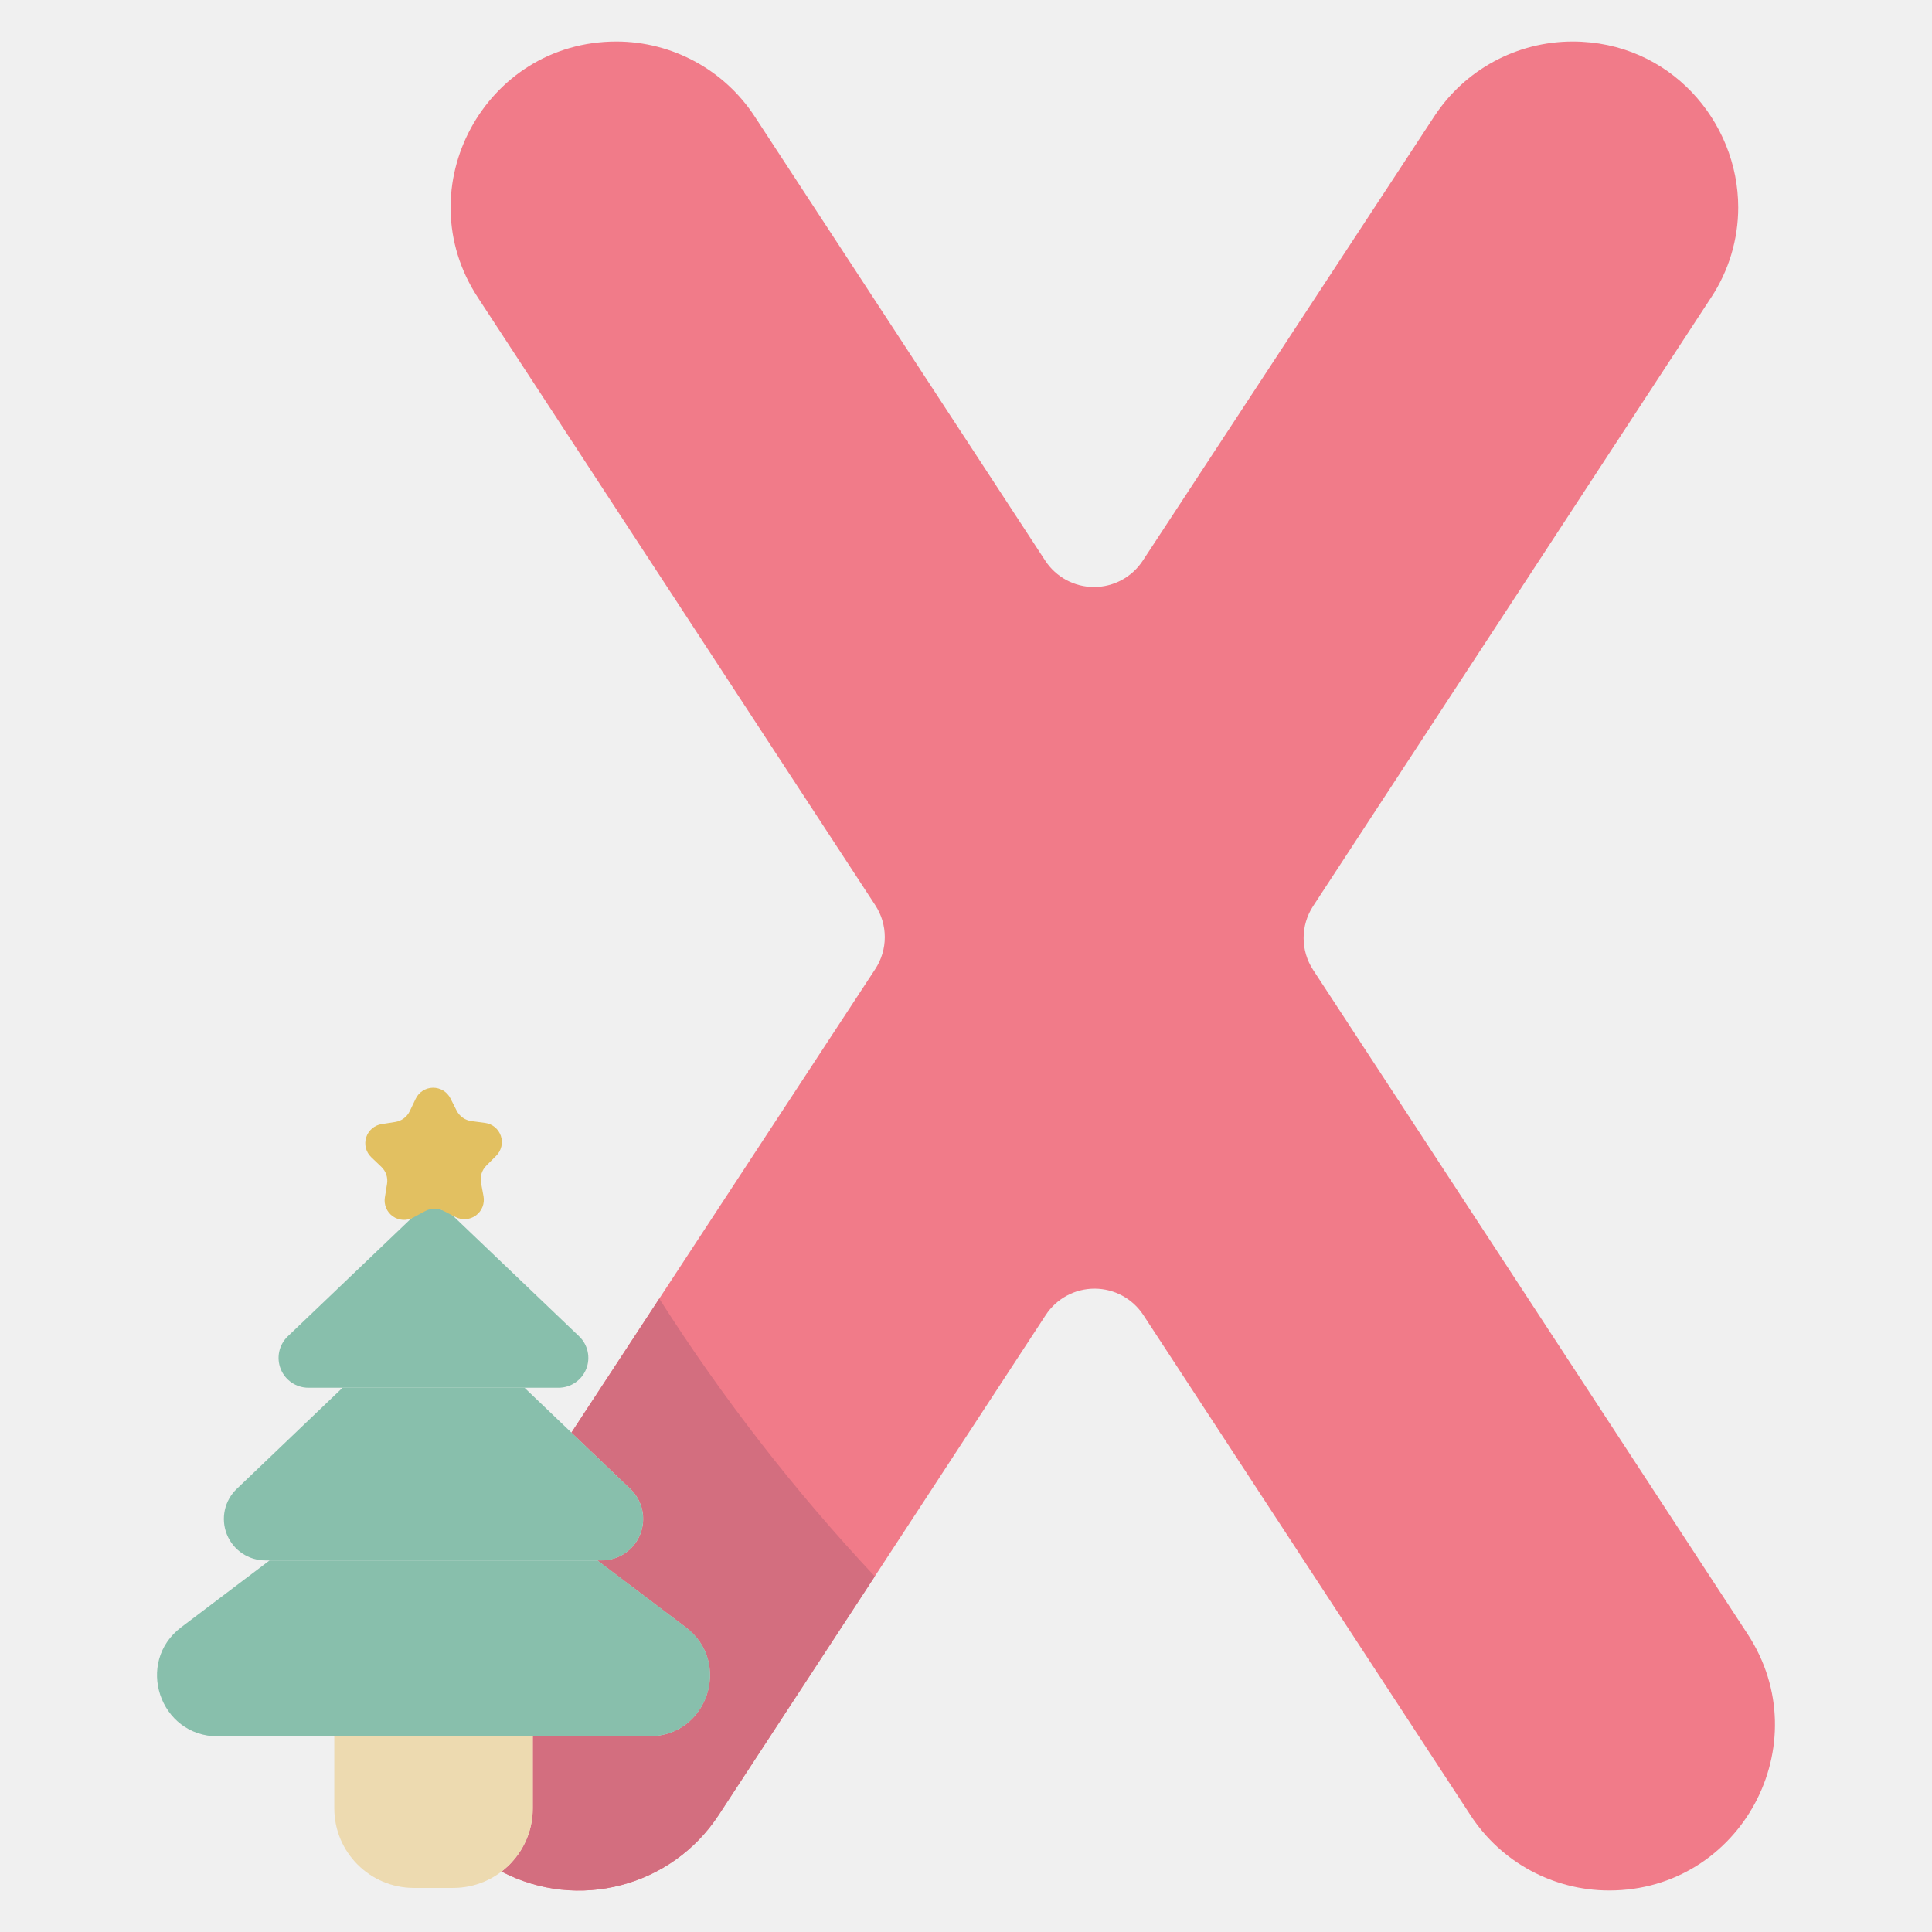
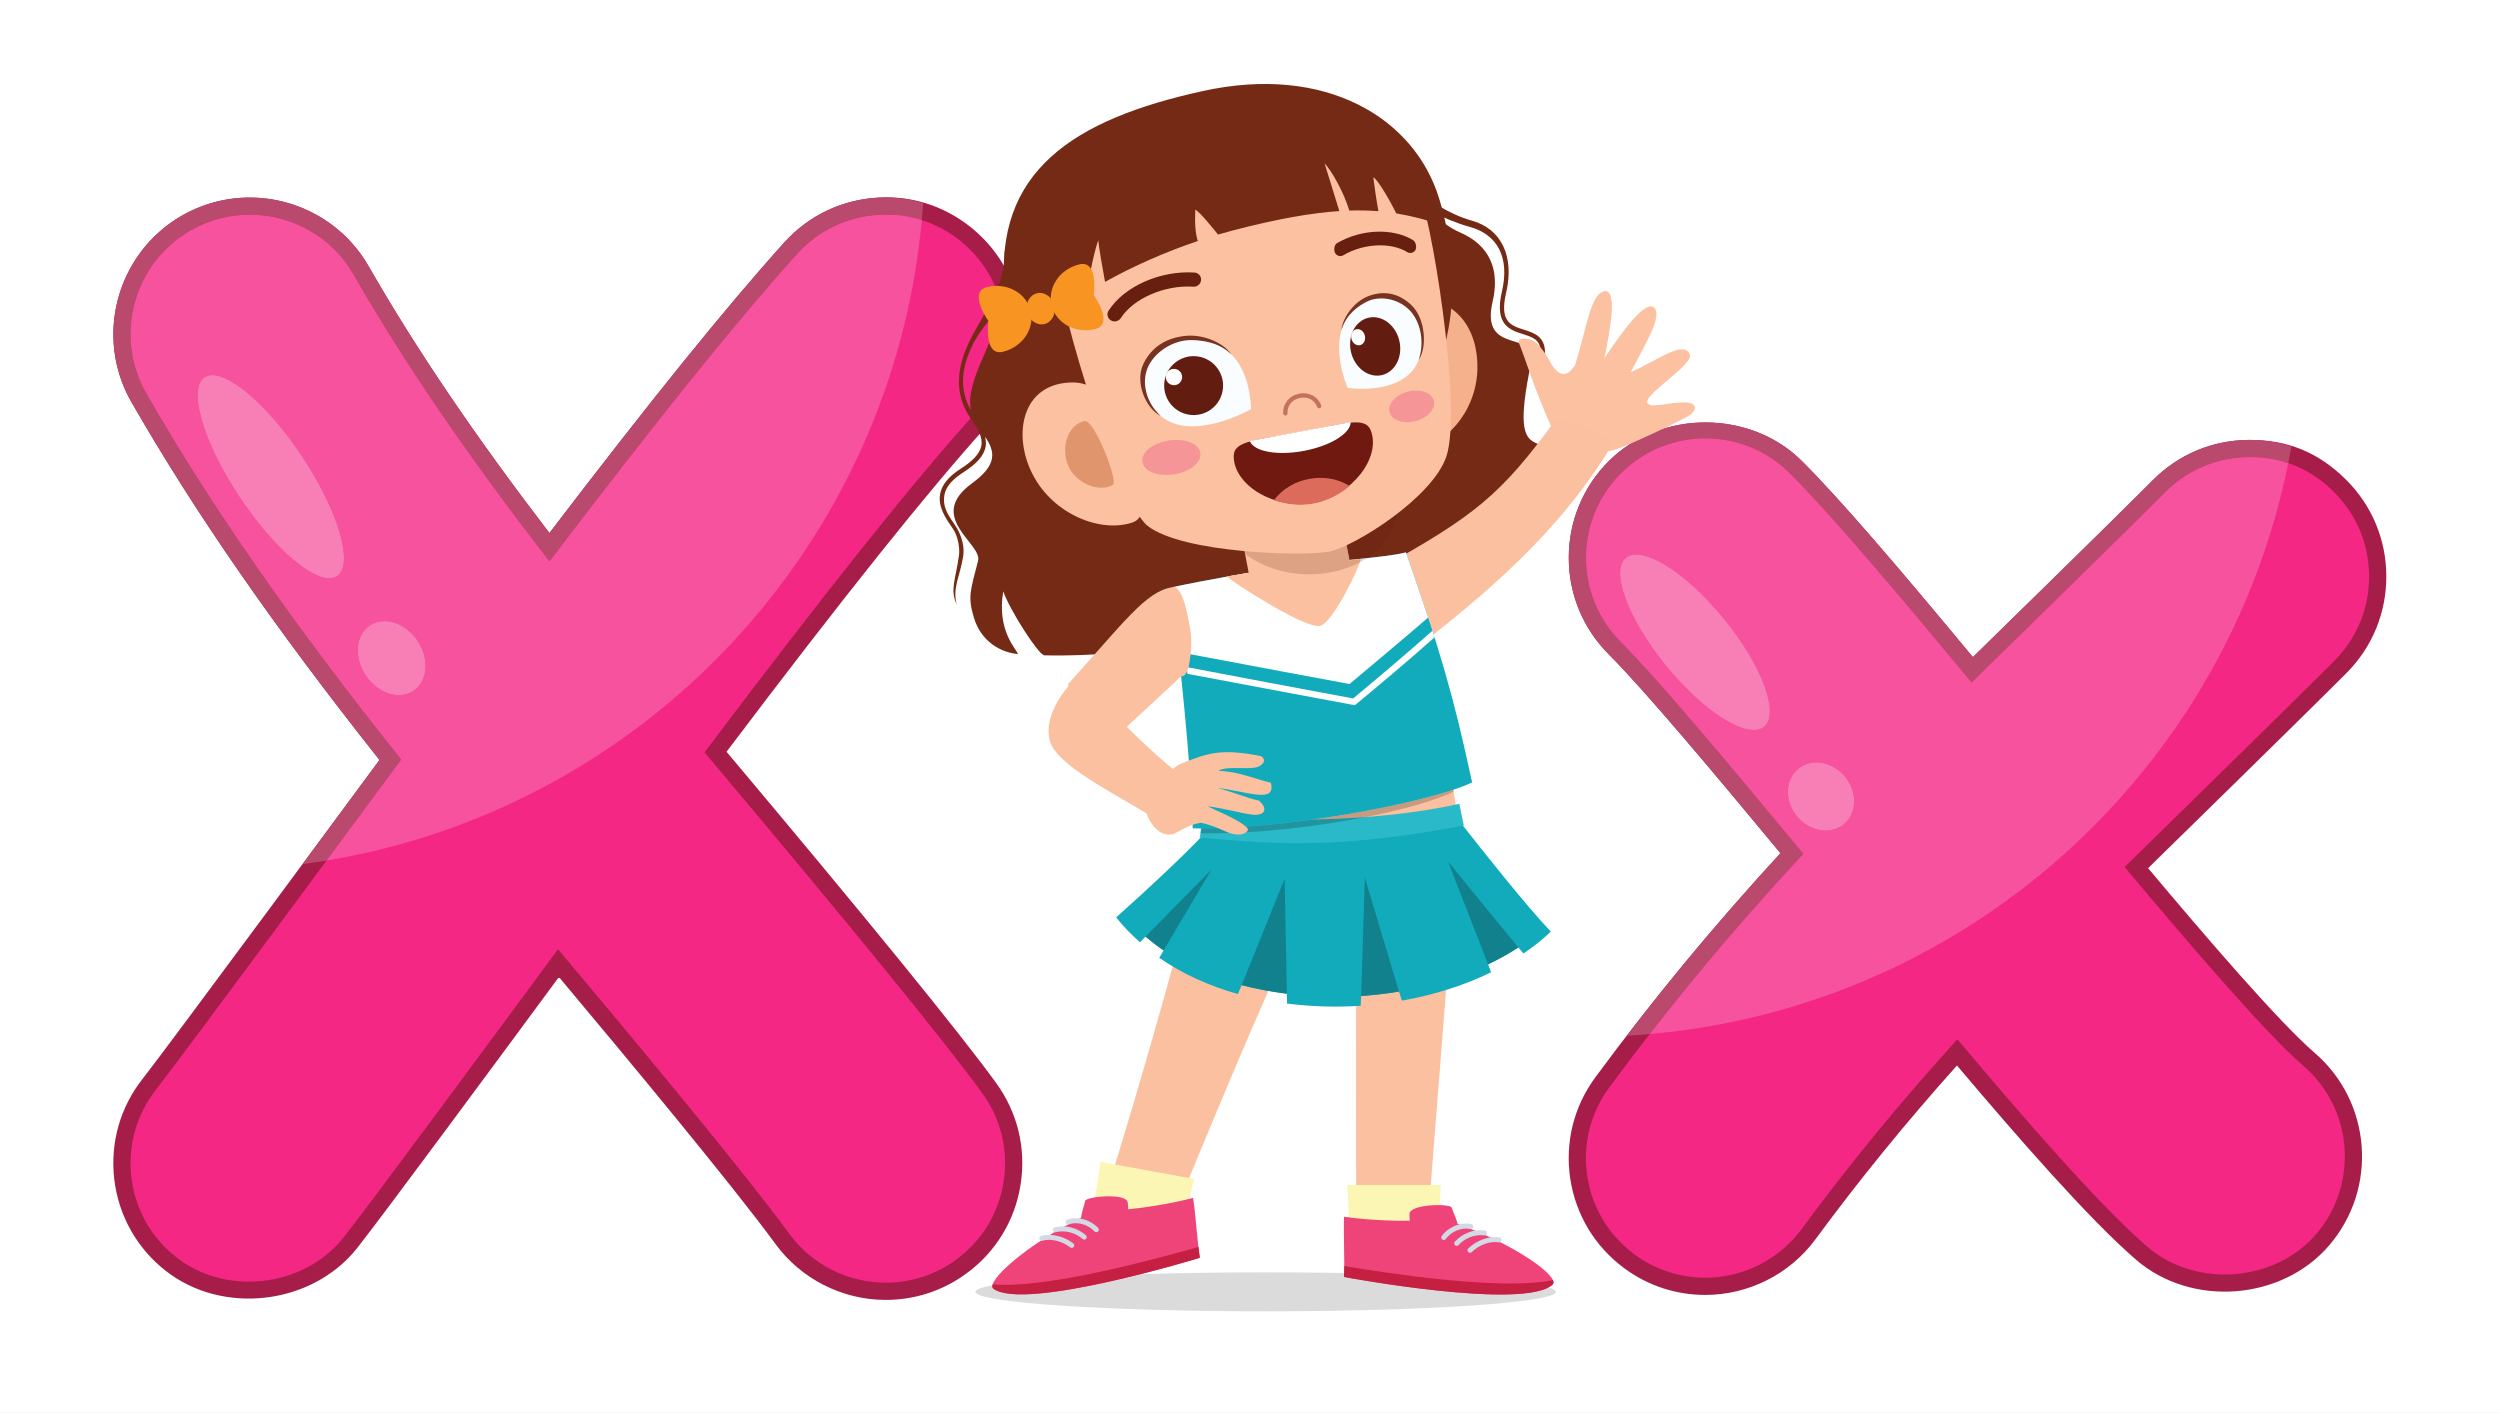
- <svg xmlns="http://www.w3.org/2000/svg" height="512" viewBox="0 0 512 512" width="512">
-   <g id="_24.X" data-name="24.X">
-     <path d="m426.45 501a43.86 43.86 0 0 1 -36.69-19.85l-86.76-132.65a15.46 15.46 0 0 0 -25.87 0l-86.67 132.5a44.28 44.28 0 0 1 -57.52 15 21 21 0 0 0 8.26-16.73v-19.12h30.86c15.43 0 22-19.61 9.69-28.91l-23.42-17.71h1.07a11 11 0 0 0 7.62-19l-15.58-14.88 80.49-122.8a15.45 15.45 0 0 0 0-17l-105.29-161c-19.08-29.1 1.84-67.85 36.71-67.85a43.84 43.84 0 0 1 36.65 19.86l77 117.72a15.45 15.45 0 0 0 25.85 0l77.26-117.77a43.83 43.83 0 0 1 36.65-19.81c25.75 0 43.89 21.16 43.89 44a43.39 43.39 0 0 1 -7.22 23.9l-105.43 161.21a15.46 15.46 0 0 0 0 16.94l115.14 176c19.11 29.21-1.82 67.95-36.69 67.95z" fill="#f17b89" />
-     <path d="m231.83 417.76-41.37 63.24a44.28 44.28 0 0 1 -57.52 15 21 21 0 0 0 8.26-16.73v-19.12h30.86c15.43 0 22-19.61 9.69-28.91l-23.42-17.71h1.07a11 11 0 0 0 7.62-19l-15.58-14.88 23.27-35.5a500.62 500.62 0 0 0 57.12 73.61z" fill="#d36e7f" />
-     <path d="m88.58 460.14h52.62a0 0 0 0 1 0 0v19.08a21.1 21.1 0 0 1 -21.1 21.1h-10.41a21.1 21.1 0 0 1 -21.1-21.1v-19.08a0 0 0 0 1 -.01 0z" fill="#eddab0" />
-     <g fill="#88bfac">
-       <path d="m172.06 460.15h-114.34c-15.42 0-22-19.61-9.7-28.91l23.42-17.71h86.9l23.42 17.71c12.31 9.3 5.73 28.91-9.7 28.91z" />
-       <path d="m159.4 413.53h-89a11 11 0 0 1 -7.62-19l28-26.76h48.22l28 26.76a11 11 0 0 1 -7.6 19z" />
-       <path d="m109.43 322.46-33.16 31.68a7.91 7.91 0 0 0 5.47 13.63h66.26a7.91 7.91 0 0 0 5.47-13.63l-33.15-31.68a7.89 7.89 0 0 0 -10.89 0z" />
+ <svg xmlns="http://www.w3.org/2000/svg" version="1.1" id="svg12833" width="3548" height="2004.64" viewBox="0 0 3548 2004.64">
+   <defs id="defs12837">
+     <clipPath clipPathUnits="userSpaceOnUse" id="clipPath12919">
+       <path d="m 12780,6173.75 c -0.5,14.35 -1.1,28.66 -1.7,42.92 3,0 5.9,0.01 8.8,0.02 -2.4,-15.18 -4.9,-29.8 -7.1,-42.94 m 2691.8,434.52 c -1.2,6.79 -2.3,13.68 -3.5,20.46 0.3,0.11 0.6,0.2 1,0.31 1.3,-6.64 2.7,-13.29 4.1,-19.98 -0.5,-0.26 -1.1,-0.53 -1.6,-0.79" id="path12917" />
+     </clipPath>
+   </defs>
+   <g id="g12841" transform="matrix(1.333333,0,0,-1.333333,0,2004.64)">
+     <g id="g12843" transform="scale(0.1)">
+       <path d="M 0,0 H 26610 V 15034.8 H 0 Z" style="fill:#ffffff;fill-opacity:1;fill-rule:nonzero;stroke:none" id="path12845" />
+       <path d="m 10601.4,3509.9 c -402.9,553.4 -1367.88,1738.44 -2868.03,3523.15 1239.94,1642.43 2147.57,2778.29 2773.03,3470.55 537.6,595.4 490.4,1516.9 -105,2054.5 -293.7,265.5 -669.39,397.3 -1048.96,373.4 -388.65,-20.1 -745.32,-189.6 -1005.06,-478.4 -609.7,-675.1 -1428.06,-1687.8 -2499.44,-3092 -801.65,1047.1 -1416.13,1954.7 -1925.58,2841.8 -399.61,694.7 -1291.04,935.3 -1985.72,537.1 -695.63,-400.1 -936.749,-1291 -537.14,-1985.7 677.99,-1180.73 1518.3,-2393.46 2639.85,-3808.62 0,0 -2273.18,-3079.58 -2519.05,-3390.88 -241.12,-304.1 -349.04,-684.7 -304.14,-1070.9 45.34,-385.8 237.78,-731 542.36,-971.7 606.39,-480.7 1561.29,-369.5 2043.04,238.3 279.32,353.3 1560.79,2089.3 2147.58,2884.8 723.34,-862.8 1850.14,-2219.2 2303.23,-2839.4 272.14,-373.9 711.88,-597.3 1175.47,-597.3 309.89,0 605.86,96.4 856.06,279.3 314.2,228.7 520.4,566.7 579.6,950.6 60.2,383.4 -32.9,767.7 -262.1,1081.4" style="fill:#a71d4a;fill-opacity:1;fill-rule:nonzero;stroke:none" id="path12847" />
+       <path d="m 10453.4,3402 c -410.1,562.9 -1404.16,1782.34 -2954.46,3624.84 1286.26,1706.9 2226.38,2885.72 2871.46,3599.56 469.8,520.4 428.7,1325.8 -91.7,1795.7 -252.1,227.7 -579.66,348 -917.23,326 -339.45,-17.1 -651.22,-165.6 -878.03,-417.7 C 7853.22,11632.3 6989.5,10560.5 5848.88,9059.34 4971.32,10192.3 4304.3,11169.2 3763.35,12111.7 3414.34,12719 2636.1,12929.6 2027.83,12581 1420.01,12231.5 1209.47,11452.8 1558.48,10845.5 2248.4,9643.74 3113.07,8401.9 4270.42,6949.97 c 0,0 -2359.58,-3196.57 -2606.42,-3508.77 -210.56,-266 -305.08,-598.8 -265.93,-935.8 39.6,-337.1 207.69,-638.9 474.1,-849.4 533.81,-422.6 1363.62,-324.2 1785.66,208.2 290.77,367.6 1681.6,2253.1 2281.75,3067.1 701.39,-834.1 1966.63,-2351 2460.81,-3027.5 238.22,-327.1 622.1,-521.9 1027.45,-521.9 270.26,0 529.03,84.1 748.16,244 274.6,200.1 454.6,495.1 506.6,830.8 52.5,335.1 -28.7,670.8 -229.2,945.3" style="fill:#f42784;fill-opacity:1;fill-rule:nonzero;stroke:none" id="path12849" />
+       <path d="m 4038.94,6945.11 c 0.01,0.03 0.03,0.05 0.05,0.07 -0.02,-0.02 -0.04,-0.04 -0.05,-0.07 m 0.31,0.43 c 0.01,0.01 0.02,0.02 0.02,0.03 0,-0.01 -0.01,-0.02 -0.02,-0.03 m 0.08,0.1 c 0.01,0.01 0.01,0.02 0.02,0.03 -0.01,-0.01 -0.01,-0.02 -0.02,-0.03 m 0.02,0.04 v 0 0" style="fill:#ffffff;fill-opacity:1;fill-rule:nonzero;stroke:none" id="path12851" />
+       <path d="m 3221.23,5837.48 c 217.32,294.24 799.91,1083.52 817.71,1107.63 0.01,0.03 0.03,0.05 0.05,0.07 0.11,0.15 0.2,0.27 0.26,0.36 0.01,0.01 0.02,0.02 0.02,0.03 0.03,0.03 0.05,0.06 0.06,0.07 0.01,0.01 0.01,0.02 0.02,0.03 0,0 0,0 0,0.01 v 0 0 0 0 C 2917.8,8360.84 2077.49,9573.57 1399.5,10754.3 c -130.73,227.3 -192.89,475.6 -192.99,720.8 -0.21,504.3 262.07,995.7 730.13,1264.9 227.27,130.3 475.55,192.2 720.82,192.2 504.44,0 996.02,-261.9 1264.9,-729.3 509.45,-887.1 1123.93,-1794.7 1925.58,-2841.8 1071.38,1404.2 1889.74,2416.9 2499.44,3092 259.74,288.8 616.41,458.3 1005.06,478.4 24.88,1.5 49.7,2.3 74.48,2.3 135.55,0 269.29,-22.7 399.16,-60.1 -4.1,-60.6 -8.91,-121 -14.43,-181.2 -119.26,38.2 -244.25,58.2 -371.42,58.2 -26.17,0 -52.43,-0.8 -78.76,-2.6 -339.45,-17.1 -651.22,-165.6 -878.03,-417.7 C 7853.22,11632.3 6989.5,10560.5 5848.88,9059.34 4971.32,10192.3 4304.3,11169.2 3763.35,12111.7 c -234.79,408.6 -663.87,637.6 -1104.74,637.6 -214.47,0 -431.71,-54.2 -630.78,-168.3 -607.82,-349.5 -818.36,-1128.2 -469.35,-1735.5 689.92,-1201.76 1554.59,-2443.6 2711.94,-3895.53 0,0 -349.84,-473.93 -794.13,-1074.56 -84.47,-14.02 -169.64,-26.69 -255.06,-37.93" style="fill:#b94a6e;fill-opacity:1;fill-rule:nonzero;stroke:none" id="path12853" />
+       <path d="m 3476.29,5875.41 c 444.29,600.63 794.13,1074.56 794.13,1074.56 C 3113.07,8401.9 2248.4,9643.74 1558.48,10845.5 c -349.01,607.3 -138.47,1386 469.35,1735.5 199.07,114.1 416.31,168.3 630.78,168.3 440.87,0 869.95,-229 1104.74,-637.6 540.95,-942.5 1207.97,-1919.4 2085.53,-3052.36 1140.62,1501.16 2004.34,2572.96 2634.56,3271.06 226.81,252.1 538.58,400.6 878.03,417.7 26.33,1.8 52.59,2.6 78.76,2.6 127.17,0 252.16,-20 371.42,-58.2 C 9496.29,9249.2 6880.96,6440.5 3476.29,5875.41 m 616.38,2547.86 c -55.47,0 -108.93,-14.68 -155.41,-45.64 -152.42,-101.52 -172.19,-339.64 -44.15,-531.86 88.97,-133.6 225.93,-209.84 352.37,-209.84 55.49,0 108.95,14.68 155.44,45.65 152.42,101.52 172.18,339.64 44.14,531.86 -88.99,133.59 -225.94,209.83 -352.39,209.83 m -1832.4,2618.23 c -31.46,0 -59.17,-7.4 -82.31,-22.8 -182.34,-121.4 -14.64,-693.6 374.58,-1277.92 339.79,-510.14 736.09,-860.88 952.58,-860.88 31.48,0 59.16,7.42 82.32,22.84 182.34,121.45 14.64,693.59 -374.58,1277.96 -339.82,510.1 -736.1,860.8 -952.59,860.8" style="fill:#f6529d;fill-opacity:1;fill-rule:nonzero;stroke:none" id="path12855" />
+       <path d="m 3505.12,8879.9 c -216.49,0 -612.79,350.74 -952.58,860.88 -389.22,584.32 -556.92,1156.52 -374.58,1277.92 23.14,15.4 50.85,22.8 82.31,22.8 216.49,0 612.77,-350.7 952.59,-860.8 389.22,-584.37 556.92,-1156.51 374.58,-1277.96 -23.16,-15.42 -50.84,-22.84 -82.32,-22.84" style="fill:#f87fb6;fill-opacity:1;fill-rule:nonzero;stroke:none" id="path12857" />
+       <path d="m 4245.48,7635.93 c -126.44,0 -263.4,76.24 -352.37,209.84 -128.04,192.22 -108.27,430.34 44.15,531.86 46.48,30.96 99.94,45.64 155.41,45.64 126.45,0 263.4,-76.24 352.39,-209.83 128.04,-192.22 108.28,-430.34 -44.14,-531.86 -46.49,-30.97 -99.95,-45.65 -155.44,-45.65" style="fill:#f87fb6;fill-opacity:1;fill-rule:nonzero;stroke:none" id="path12859" />
+       <path d="m 22864.3,5794.05 c 0,0 1748,1710.24 2114.2,2079.28 273.6,275.52 423,641.7 421.6,1030.36 -1.5,388.64 -154.2,753.42 -430.2,1026.53 -286.5,284.58 -615,424.98 -1031.3,422.08 -388.7,-1.4 -752.9,-154.7 -1025.6,-430.2 -382,-385.31 -1913.6,-1881.63 -1913.6,-1881.63 -791.6,953.94 -1405.6,1673.45 -1818.6,2085.53 -549.1,550 -1507.8,549 -2056.9,0.9 -274.5,-274.98 -425.9,-640.24 -425.9,-1028.9 0,-388.15 151.4,-753.4 425.9,-1027.94 385.3,-385.78 1133.5,-1279.1 1827.2,-2116.55 -731.9,-797.32 -1360.2,-1558.41 -1969,-2383.91 -231.1,-312.3 -326.1,-696.1 -268.3,-1080.5 58.2,-384.3 262.1,-722.8 574.8,-953.5 251.2,-185.7 549.6,-284 862.8,-284 460.3,0 898.1,220.6 1171.2,590.6 474.1,642.6 956.3,1235.1 1507.3,1851.5 643.6,-761.5 1406.6,-1637.1 1909.3,-2070.2 588.3,-505.1 1546.5,-433 2051.1,153.7 522.9,607.9 454.1,1528.4 -153.7,2051.7 -382.9,329.9 -1170.2,1248.01 -1772.3,1965.15" style="fill:#a71d4a;fill-opacity:1;fill-rule:nonzero;stroke:none" id="path12861" />
+       <path d="m 22614.6,5806.47 c 0,0 1866.9,1826.24 2233.5,2195.8 239.2,241.11 370.1,560.99 368.6,900.47 -1.4,339.47 -134.6,658.41 -375.7,897.12 -241.6,239.74 -538.6,372.94 -901.5,369.04 -339.4,-1.4 -657.9,-135.1 -896.1,-376.19 -382.5,-385.3 -2057.8,-2022.49 -2057.8,-2022.49 -769.2,928.17 -1482.1,1774.69 -1934.7,2226.37 -495.6,496.51 -1301.5,496.01 -1797.1,0.46 -240.2,-240.15 -372.4,-559.07 -372.4,-899.05 0,-339.45 132.2,-658.38 372.4,-898.55 395.3,-395.8 1134.9,-1279.1 1940.8,-2252.61 -773.5,-834.59 -1433.8,-1630.04 -2065,-2486.14 -201.9,-273.1 -285,-608.7 -234.4,-944.4 50.6,-335.6 229.2,-631.6 502.3,-833.1 220.1,-162.8 480.8,-248.3 753.9,-248.3 402,0 784.9,192.9 1023.7,516.1 514.2,697.1 1046.5,1346 1659.1,2021.6 737.7,-876.2 1520.2,-1775.7 2024.4,-2210.2 511.8,-439.7 1352.6,-376.7 1792.8,134.2 456.9,531.4 396.8,1335.9 -134.1,1793.3 -396.3,340.9 -1198.9,1276.2 -1902.7,2116.57" style="fill:#f42784;fill-opacity:1;fill-rule:nonzero;stroke:none" id="path12863" />
+       <path d="m 17316.5,4010.6 c 506.6,659.6 1035.3,1290.04 1634.6,1942.91 v 0 0 c -693.7,837.45 -1441.9,1730.77 -1827.2,2116.55 -274.5,274.54 -425.9,639.79 -425.9,1027.94 0,388.66 151.4,753.92 425.9,1028.9 274.6,274.1 651.5,411.4 1028.5,411.4 376.9,0 753.9,-137.3 1028.4,-412.3 413,-412.08 1027,-1131.59 1818.6,-2085.53 0,0 1531.6,1496.32 1913.6,1881.63 272.7,275.5 636.9,428.8 1025.6,430.2 3.2,0 6.5,0 9.7,0 160.2,0 304.4,-27.4 441.2,-70 -10.5,-59 -21.6,-118 -33.4,-176.6 -123.8,41.6 -257.3,63.3 -401.3,63.3 -5.1,0 -10.1,0 -15.3,-0.1 -339.4,-1.4 -657.9,-135.1 -896.1,-376.19 -382.5,-385.3 -2057.8,-2022.49 -2057.8,-2022.49 -769.2,928.17 -1482.1,1774.69 -1934.7,2226.37 -247.8,248.21 -573.2,372.31 -898.5,372.31 -325.5,0 -650.8,-124 -898.6,-371.85 -240.2,-240.15 -372.4,-559.07 -372.4,-899.05 0,-339.45 132.2,-658.38 372.4,-898.55 395.3,-395.8 1134.9,-1279.1 1940.8,-2252.61 -600.1,-647.54 -1132.1,-1271.54 -1635.2,-1918.54 -80.6,-7.1 -161.6,-13 -242.9,-17.7" style="fill:#b94a6e;fill-opacity:1;fill-rule:nonzero;stroke:none" id="path12865" />
+       <path d="m 17559.4,4028.3 c 503.1,647 1035.1,1271 1635.2,1918.54 -805.9,973.51 -1545.5,1856.81 -1940.8,2252.61 -240.2,240.17 -372.4,559.1 -372.4,898.55 0,339.98 132.2,658.9 372.4,899.05 247.8,247.85 573.1,371.85 898.6,371.85 325.3,0 650.7,-124.1 898.5,-372.31 452.6,-451.68 1165.5,-1298.2 1934.7,-2226.37 0,0 1675.3,1637.19 2057.8,2022.49 238.2,241.09 556.7,374.79 896.1,376.19 5.2,0.1 10.2,0.1 15.3,0.1 144,0 277.5,-21.7 401.3,-63.3 -655.2,-3254.12 -3390.4,-5775.5 -6796.7,-6077.4 m 1774.4,2891.13 c -69.8,0 -137.5,-21.71 -192.7,-66.87 -141.8,-115.87 -148.6,-342.27 -15.1,-505.65 81.5,-99.73 196.3,-152.93 305.7,-152.93 69.9,0 137.5,21.71 192.8,66.87 141.8,115.87 148.6,342.27 15.1,505.65 -81.5,99.72 -196.3,152.93 -305.8,152.93 m -1917.4,2212.93 c -43.9,0 -81.1,-11.18 -109.7,-34.6 -169.7,-138.64 21.8,-653.68 427.6,-1150.41 337.2,-412.81 716.4,-683.01 932.3,-683.01 43.9,0 81,11.19 109.7,34.61 169.7,138.62 -21.8,653.66 -427.6,1150.39 -337.3,412.81 -716.4,683.02 -932.3,683.02" style="fill:#f6529d;fill-opacity:1;fill-rule:nonzero;stroke:none" id="path12867" />
+       <path d="m 18666.6,7264.34 c -215.9,0 -595.1,270.2 -932.3,683.01 -405.8,496.73 -597.3,1011.77 -427.6,1150.41 28.6,23.42 65.8,34.6 109.7,34.6 215.9,0 595,-270.21 932.3,-683.02 405.8,-496.73 597.3,-1011.77 427.6,-1150.39 -28.7,-23.42 -65.8,-34.61 -109.7,-34.61" style="fill:#f87fb6;fill-opacity:1;fill-rule:nonzero;stroke:none" id="path12869" />
+       <path d="m 19431.7,6193.98 c -109.4,0 -224.2,53.2 -305.7,152.93 -133.5,163.38 -126.7,389.78 15.1,505.65 55.2,45.16 122.9,66.87 192.7,66.87 109.5,0 224.3,-53.21 305.8,-152.93 133.5,-163.38 126.7,-389.78 -15.1,-505.65 -55.3,-45.16 -122.9,-66.87 -192.8,-66.87" style="fill:#f87fb6;fill-opacity:1;fill-rule:nonzero;stroke:none" id="path12871" />
+       <path d="m 13471.5,1077.2 c -1706.2,0 -3089.3,92.9 -3089.3,207.4 0,114.5 1383.1,207.4 3089.3,207.4 1706.2,0 3089.4,-92.9 3089.4,-207.4 0,-114.5 -1383.2,-207.4 -3089.4,-207.4" style="fill:#dbdbdb;fill-opacity:1;fill-rule:nonzero;stroke:none" id="path12873" />
+       <path d="m 10333.2,10670.3 c -125.5,221.7 -102.8,454.3 29.5,714.5 74.5,146.2 207.8,281.6 302.9,436.3 -77.9,-458.2 -390.7,-825 -332.4,-1150.8 m 6468.7,1.5 c -86.1,35.6 -349.7,167.4 -356.9,616.8 -2.6,166.4 -119.8,203.7 -223.3,236.6 -141.1,44.9 -262.9,83.7 -190.6,392.6 90.6,386.2 -49.3,680.7 -365.1,768.6 -244.7,68 -522.1,242.6 -769.2,478.2 -103.8,142.3 -191.4,281.3 -253.3,384.7 -1298.7,16.1 -3002.3,-784.8 -3592.4,-1170.6 l -358.9,-23.5 c 21.4,-329.3 -232.2,-675.1 -357.3,-920.9 -151.5,-297.8 -187.1,-587.7 -3.4,-851.5 72.7,-104.7 131.6,-199 113.9,-293 -14.9,-79.5 -86.1,-158.9 -217.5,-242.6 -130.1,-82.88 -202.5,-171 -220.9,-269.26 -26.07,-138.63 60.6,-263.29 137,-373.18 53.9,-77.54 73.1,-206.96 63.8,-277.29 -34.6,-259.46 -99.6,-364.3 -24.7,-528.08 -46.8,179.74 33.7,294.52 68.6,512.2 13,81.29 2.6,207.79 -97.7,351.06 -71.2,101.77 -123.7,187.44 -101.5,305.57 15.9,84.54 81.3,162.29 200,237.98 144.9,92.2 220.7,179.3 238.5,274 6.7,35.8 2.3,71 -6.2,106.1 107.7,-156.8 134,-297.4 -137.1,-494.5 -498.43,-362.32 110.7,-642.27 62.8,-827.16 -82.2,-317.37 -111.3,-381.5 -44.8,-603.09 76.2,-253.97 282.9,-371.9 469.2,-388.52 -5.7,41.2 -229.9,243.34 -156.3,666.73 75.3,-209.98 377.9,-678.53 437.5,-680.22 950,-27.25 3714.7,264.33 4607.2,937.84 170.5,128.68 48.8,560.31 77.1,691.21 20.5,94.75 185.1,-393.67 252.6,-514.74 944.9,869.05 374.1,1106.15 278.5,1153.65 -112.9,56.2 -173.4,192.5 -31.1,859.5 72.6,340.1 -548.6,57 -413.2,635.3 81.2,346.6 -35.1,604.8 -348.4,739.3 -109.8,47.1 -218,131 -321.3,230.1 148.1,-76.1 294.9,-135.5 430.3,-173.1 292.9,-81.5 423.5,-325.6 338.3,-688.9 -82.7,-353.3 86.4,-407.2 222.4,-450.5 105.1,-33.5 189.2,-59.8 190.3,-190.9 4,-502 355.7,-610.7 403.1,-616.5" style="fill:#752a15;fill-opacity:1;fill-rule:nonzero;stroke:none" id="path12875" />
+       <path d="m 17540.8,10736.5 c 31.6,-27 95.1,-16.2 194.7,-2.7 86.3,11.6 215.2,33.2 273.6,2.5 62.3,-32.9 26.7,-96.8 -63.7,-144.1 -149.2,-78 -492.5,-242 -668.7,-311.2 -292.7,-137.1 -663.7,-26 -783.8,252.7 -180.1,417.9 -224.4,591 -325.6,851.9 -25,64.3 129,59 194.2,-9.4 139.3,-146.5 132.9,-221 210.4,-290.3 75.6,-67.6 142.5,-17.5 195.1,64.9 139.4,472.2 169,758.8 315.3,786 124.2,3.2 72,-335.2 -4.4,-714 231.1,350.5 445.3,612.5 527.2,538.5 96.9,-87.5 -96.4,-393.6 -247.8,-687.7 293.7,127.9 561.6,344.1 628.7,190.4 49,-112.4 -534.3,-451.4 -445.2,-527.5" style="fill:#fcc1a0;fill-opacity:1;fill-rule:nonzero;stroke:none" id="path12877" />
+       <path d="m 17167.1,10313.4 c 43.4,72.3 -574.8,298.5 -618.6,238.8 -571.9,-778.29 -839.8,-1002.53 -1858.4,-1566.95 184,-190.49 241.4,-625.44 426.9,-814.23 933.7,722.34 1573.5,1348.68 2050.1,2142.38" style="fill:#fac09f;fill-opacity:1;fill-rule:nonzero;stroke:none" id="path12879" />
+       <path d="m 11751.5,2270.4 c 116.2,-56.9 580,-156 738.9,-178.5 299,727.5 1000.2,2432.2 1308.5,3036.96 73.3,143.77 620.3,147.32 633.5,-21.71 8.1,-104.35 -7.5,-2552.15 9.1,-3170.25 254.8,-50 517.6,-53 748.5,-8.3 0,0 253.2,3208.36 301.2,3844.17 -425.5,117.45 -2149.8,437.13 -2623.5,423.88 -155.1,-643.8 -733.1,-2748.55 -1116.2,-3926.25" style="fill:#fac09f;fill-opacity:1;fill-rule:nonzero;stroke:none" id="path12881" />
+       <path d="m 12550,1794.3 c -4.7,-18.1 -940,153.2 -938.3,175.8 14.7,196.2 89.4,584.9 100.8,698.3 l 999.3,-182.4 c -52.9,-206 -128.1,-561.2 -161.8,-691.7" style="fill:#fcf6b4;fill-opacity:1;fill-rule:nonzero;stroke:none" id="path12883" />
+       <path d="m 11505.9,2072.2 c 8.1,52.3 29.6,119.9 45.2,181.3 11.5,45.5 439.3,86.8 452.4,-18 3.3,-26.8 4.9,-50.6 5.1,-72.4 73.2,7.6 152.3,17.4 235.7,30 181.1,27.2 342.5,60.4 454.9,91.6 26.2,-165.1 44.2,-454 71.7,-637.6 0,0 -1864.5,-572.2 -2196,-329.9 -93.4,68.3 345.7,468.4 931,755" style="fill:#ee447a;fill-opacity:1;fill-rule:nonzero;stroke:none" id="path12885" />
+       <path d="m 12756.2,1762.5 c 4.7,-41 9.5,-80.5 14.7,-115.4 0,0 -1864.5,-572.2 -2196,-329.9 -13.2,9.7 -15.6,26 -8.7,47.6 538.6,-54.6 1725.4,264.4 2190,397.7" style="fill:#c51f42;fill-opacity:1;fill-rule:nonzero;stroke:none" id="path12887" />
+       <path d="m 11063,1846.8 c 4.1,-14.2 18.6,-22.8 33.3,-18.3 86.8,26.6 208.5,-3.7 294.6,-70.7 6.1,-4.7 13.5,-6.4 20.5,-5.3 6.6,1 12.8,4.4 17.2,10 9.1,11.7 7,28.6 -4.7,37.7 -98.9,76.9 -239.6,109.9 -342.6,79.8 -14.2,-4.1 -22.4,-19 -18.3,-33.2 z m 459.6,0.5 c 6.2,-5.2 14,-7.2 21.3,-6.1 6.3,1 12.2,4.1 16.6,9.2 9.5,11.4 8.1,28.3 -3.2,37.9 -94.5,79.6 -214.6,110.3 -329.7,83.4 -14.4,-3.3 -23.4,-17.7 -20.1,-32.2 3.4,-14.4 18.1,-24.4 32.2,-20 57.9,13.4 171.5,21.7 282.9,-72.2 z m 127.3,80.3 c 6.3,-6.7 15.2,-9.4 23.5,-8.1 5.2,0.8 10.4,3.1 14.5,7 10.7,10.2 11.2,27.2 1,38 -85.1,89.7 -219.8,126.3 -327.7,89.7 -14,-4.8 -21.5,-20 -16.7,-34 4.8,-14.1 19.9,-21.3 34.1,-16.7 88.6,30.7 200.2,-0.9 271.3,-75.9" style="fill:#d2dae5;fill-opacity:1;fill-rule:nonzero;stroke:none" id="path12889" />
+       <path d="m 14372.8,1749.5 c 1.3,-17.7 932.6,-19.5 935,1.9 20.6,185.9 17.7,563.1 26.8,671 h -994.8 c 14.3,-201.6 23.7,-545.2 33,-672.9" style="fill:#fcf6b4;fill-opacity:1;fill-rule:nonzero;stroke:none" id="path12891" />
+       <path d="m 15515.8,2007.2 c -14,51.1 -42.9,115.8 -65.3,175 -16.6,43.9 -446.3,36.9 -447.6,-68.7 -0.3,-27 0.9,-50.8 3.1,-72.5 -73.6,-0.7 -153.3,0.2 -237.5,3.3 -183.1,6.6 -347.2,21.5 -462.3,39.9 -7.5,-167 7.1,-456.1 0.3,-641.6 0,0 1917.1,-359 2219.2,-80.9 85.2,78.4 -396.1,426.5 -1009.9,645.5" style="fill:#ee447a;fill-opacity:1;fill-rule:nonzero;stroke:none" id="path12893" />
+       <path d="m 14308.2,1558.9 c 0,-41.2 -0.4,-81 -1.7,-116.3 0,0 1917.1,-359 2219.2,-80.9 12,11 12.6,27.5 3.3,48.2 -529,-114.8 -1744.1,68.8 -2220.8,149" style="fill:#c51f42;fill-opacity:1;fill-rule:nonzero;stroke:none" id="path12895" />
+       <path d="m 15959.3,1864 c -105.8,18.3 -241.8,-30.4 -331.5,-117.9 -10.5,-10.3 -10.8,-27.3 -0.4,-37.9 5,-5.1 11.6,-7.8 18.2,-8.1 7.1,-0.2 14.3,2.3 19.8,7.6 78,76.3 195.6,120.1 284.8,103.4 15,-2.8 28.5,7.3 31,21.9 2.5,14.6 -7.3,28.5 -21.9,31 z m -161.9,21.4 c 14.6,-2.7 28.1,8.8 29.8,23.6 1.6,14.7 -8.9,27.9 -23.6,29.6 -117.4,13.9 -233.3,-30.2 -318.2,-119.9 -10.2,-10.8 -9.7,-27.8 1.1,-38 4.9,-4.6 11.1,-7.1 17.4,-7.3 7.5,-0.3 15,2.6 20.5,8.4 100.1,105.9 213.9,110.4 273,103.6 z m -147.4,67.8 c 14.6,-2.9 28.8,6 32,20.4 3.2,14.5 -6,28.8 -20.4,32 -111.4,24.2 -241.1,-27.3 -315.5,-126 -9,-11.9 -6.6,-28.7 5.2,-37.6 4.6,-3.4 9.9,-5.2 15.2,-5.4 8.4,-0.3 16.9,3.4 22.4,10.7 62.2,82.5 169.6,126.5 261.1,105.9" style="fill:#d2dae5;fill-opacity:1;fill-rule:nonzero;stroke:none" id="path12897" />
+       <path d="m 14857.7,9117.48 c -222.3,-29.68 -834.4,-130.82 -1018.6,-163.09 -222.2,-38.88 -871.6,-112.16 -1134,-209.41 155.1,-1165.46 221,-1840.86 71.5,-3058.77 314.6,-124.93 2591.7,150.18 2787.2,294.68 -140.7,1139.72 -395.9,2059.87 -706.1,3136.59" style="fill:#fac09f;fill-opacity:1;fill-rule:nonzero;stroke:none" id="path12899" />
+       <path d="m 14488.3,4433.5 c 135.6,9.3 270.1,25.1 402.6,47.3 l 30.9,-96.8 c 340.2,60 663,162.1 949.4,301.8 l -31.9,85.1 c 113.8,53.6 220.3,113.8 321.2,178.9 l 55.7,-63.9 c 105,72.2 204.5,148.4 290.8,233.19 -246,253.91 -776.8,923.48 -952.5,1150.06 -578,-78.38 -2201.2,-108.21 -2741.4,-114.35 -200.2,-214 -571.2,-561.77 -932.5,-884.59 75.4,-96.92 161.6,-183.49 252.9,-264.91 l 59.6,60.1 c 61.7,-51.6 124.9,-101.3 192.4,-146.4 l -46,-79.3 c 246.9,-172.1 531.7,-299.4 836.4,-385.1 l 40.5,94.6 c 156,-42.1 317.4,-70.5 480.8,-91.4 l 1.6,-104.9 c 258.5,-32.5 522.4,-41.3 783.9,-23.4 l 5.6,104" style="fill:#11abbb;fill-opacity:1;fill-rule:nonzero;stroke:none" id="path12901" />
+       <path d="m 12769.6,6120.73 c 806.6,-77.76 1508.8,-121.18 2811.3,128 0,0 -38.8,187.53 -48,229.92 -960,-212.66 -2173.4,-193.6 -2719.8,-107.84 -7.1,-28.71 -34.8,-220.35 -43.5,-250.08" style="fill:#2ab9c8;fill-opacity:1;fill-rule:nonzero;stroke:none" id="path12903" />
+       <path d="M 13673.9,5682.56 13216.4,4549.2 c 156,-42.1 317.4,-70.5 480.8,-91.4 l -23.3,1224.76" style="fill:#11828d;fill-opacity:1;fill-rule:nonzero;stroke:none" id="path12905" />
+       <path d="m 12385.5,4919 510.2,860.98 -702.6,-714.57 c 61.7,-51.61 124.9,-101.31 192.4,-146.41" style="fill:#11828d;fill-opacity:1;fill-rule:nonzero;stroke:none" id="path12907" />
+       <path d="m 14890.9,4480.8 -363.5,1214.45 -39.1,-1261.75 c 135.6,9.3 270.1,25.1 402.6,47.3" style="fill:#11828d;fill-opacity:1;fill-rule:nonzero;stroke:none" id="path12909" />
+       <path d="m 15412.6,5864.68 426.7,-1093.78 c 113.9,53.5 220.3,113.8 321.2,178.9 l -747.9,914.88" style="fill:#11828d;fill-opacity:1;fill-rule:nonzero;stroke:none" id="path12911" />
+       <g id="g12913">
+         <g id="g12915" clip-path="url(#clipPath12919)">
+           <path d="m 12778.3,6173.75 h 2695.1 v 455.289 h -2695.1 z" style="fill:#cccccc;fill-opacity:1;fill-rule:nonzero;stroke:none" id="path12921" />
+         </g>
+       </g>
+       <path d="m 13972.9,6311.91 c 583.6,80.83 1149.5,201.7 1495.4,316.82 1.2,-6.78 2.3,-13.67 3.5,-20.46 -198.4,-94.73 -535.8,-191.25 -933.5,-269.97 -192.2,-14.65 -382.7,-23.09 -565.4,-26.39" style="fill:#c89a7f;fill-opacity:1;fill-rule:nonzero;stroke:none" id="path12923" />
+       <path d="m 12866.6,6164.77 c -28.9,0 -57.8,0.2 -86.3,0.62 -0.1,2.79 -0.2,5.57 -0.3,8.36 2.2,13.14 4.7,27.76 7.1,42.94 357.3,1.42 775.9,38.45 1185.8,95.22 182.7,3.3 373.2,11.74 565.4,26.39 -513.4,-101.61 -1127.2,-173.54 -1671.7,-173.53" style="fill:#2294a0;fill-opacity:1;fill-rule:nonzero;stroke:none" id="path12925" />
+       <path d="m 14964.7,9155.57 c -184.3,-56.03 -1005.5,-110.27 -1224.1,-141.88 -263.6,-38.11 -944.9,-160.93 -1262.6,-229.21 87.7,-947.81 186,-1683.71 217,-2567.33 982,-13.96 2507.4,270 2974.3,489.38 -202.5,939.41 -336.7,1393.99 -704.6,2449.04" style="fill:#11abbb;fill-opacity:1;fill-rule:nonzero;stroke:none" id="path12927" />
+       <path d="m 14364.3,7754.12 c 0,0 656.9,549.5 836.6,707.57 -67.3,205.22 -144.5,430.85 -236.2,693.88 -184.3,-56.03 -1005.5,-110.29 -1224.1,-141.88 -263,-38.02 -941.4,-159.77 -1260,-228.16 65.8,-320.26 133.3,-647.61 138.8,-705.06 406.7,-78.15 1744.9,-326.35 1744.9,-326.35" style="fill:#ffffff;fill-opacity:1;fill-rule:nonzero;stroke:none" id="path12929" />
+       <path d="m 14421.5,7528.27 12.2,10.15 c 246,203.77 581.3,485.5 834.9,711.82 -7.3,23.03 -15,46.9 -22.5,70.36 -246.6,-219.02 -587.3,-507.71 -843.5,-720.08 -543.3,100.74 -1224,228.57 -1769.9,333.49 2.1,-23.84 4.3,-47.74 6.5,-71.55 405.2,-77.68 1782.3,-334.19 1782.3,-334.19" style="fill:#ffffff;fill-opacity:1;fill-rule:nonzero;stroke:none" id="path12931" />
+       <path d="m 14480.8,9084.1 c -440.5,-55.59 -1012.4,-109.83 -1421.5,-185.55 -1,-17.06 814.8,-557.42 989.9,-525.57 139.2,25.31 445.9,675.88 431.6,711.12" style="fill:#fac09f;fill-opacity:1;fill-rule:nonzero;stroke:none" id="path12933" />
+       <path d="m 14200.6,9923.15 166.4,-867.88 c 35.7,-186.6 -172.5,-383.39 -465,-439.46 -292.6,-56.06 -558.8,49.81 -594.6,236.43 l -166.3,867.89 1059.5,203.02" style="fill:#fac09f;fill-opacity:1;fill-rule:nonzero;stroke:none" id="path12935" />
+       <path d="m 12664.1,8324.59 c 25.9,-262.36 -9.8,-480.63 -79.8,-487.54 -70,-6.92 -147.7,200.18 -173.6,462.52 -25.9,262.37 9.8,480.64 79.8,487.55 70,6.91 147.7,-200.18 173.6,-462.53" style="fill:#fac09f;fill-opacity:1;fill-rule:nonzero;stroke:none" id="path12937" />
+       <path d="m 13384.1,6870.88 c -95.9,-30.86 -303,11.67 -402.7,-33.23 0,0 -5.8,-4.25 -8.9,-7.97 210.1,-5.58 387,-88.02 554.2,-126.17 59.1,-227.83 -249.3,-91.91 -567.6,-56.05 189.5,-50.26 310.7,-106.58 441.9,-134.95 102.5,-92.24 60.1,-163.34 -72.7,-148.56 -102.6,11.4 -282.4,63.02 -467.6,88.21 -16.2,-5 384.1,-157.74 424.3,-245.04 -10.9,-46.57 -90.9,-79.59 -213.4,-33.01 -66.4,25.19 -135.8,67.12 -287.4,103.86 -128.7,-18.71 -237.4,-96.52 -288.2,-118.44 -192.3,-57.11 -299.3,204.44 -302.7,260.39 -8.9,145.43 238.6,434.15 396.1,494.22 264,100.74 394,158.52 828.6,73.6 77.6,-44.46 12.8,-101.82 -33.9,-116.86" style="fill:#fac09f;fill-opacity:1;fill-rule:nonzero;stroke:none" id="path12939" />
+       <path d="m 14363.1,9075.25 -132.7,692.6 c 25,0.12 49.9,0.17 74.7,0.17 195.3,0 380.3,-3.49 540.4,-9.93 13.4,-47.41 23.2,-95.69 22.3,-146.12 -3.6,-207.62 -126.3,-392.22 -318.7,-518.1 -60.2,-6.36 -123,-12.59 -186,-18.62" style="fill:#712713;fill-opacity:1;fill-rule:nonzero;stroke:none" id="path12941" />
+       <path d="m 14363.1,9075.24 v 0.01 c 63,6.03 125.8,12.26 186,18.62 0,-0.01 0,0.01 0,0 -60.2,-6.37 -123,-12.59 -186,-18.63" style="fill:#1f909a;fill-opacity:1;fill-rule:nonzero;stroke:none" id="path12943" />
+       <path d="m 14473.7,9049.47 c 6.1,18.4 8.7,30.58 7.1,34.63 -38,-4.79 -76.9,-9.57 -116.6,-14.36 l -1.1,5.5 c 63,6.04 125.8,12.26 186,18.63 -24,-15.73 -49.2,-30.58 -75.4,-44.4" style="fill:#e1d4d1;fill-opacity:1;fill-rule:nonzero;stroke:none" id="path12945" />
+       <path d="m 14370.7,9002.16 c 0.8,17.7 -0.3,35.46 -3.7,53.11 l -2.8,14.47 c 39.7,4.79 78.6,9.57 116.6,14.36 1.6,-4.05 -1,-16.23 -7.1,-34.63 -32.8,-17.39 -67.2,-33.19 -103,-47.31" style="fill:#dda184;fill-opacity:1;fill-rule:nonzero;stroke:none" id="path12947" />
+       <path d="m 13252.1,9140.83 c -167.9,130.7 -270.1,308.97 -266.8,503.83 0.4,22.57 9.1,43.15 12.8,64.97 56,6.01 114.3,11.52 174.5,16.54 l -31.5,-6.04 111,-579.3" style="fill:#712713;fill-opacity:1;fill-rule:nonzero;stroke:none" id="path12949" />
+       <path d="m 13936.6,8922.12 c -7.4,0 -14.9,0.06 -22.3,0.19 -260,4.52 -494.1,87.69 -662.2,218.52 l -111,579.3 31.5,6.04 c 326.4,27.22 705.8,40.1 1057.8,41.68 l 132.7,-692.6 v -0.01 l 1.1,-5.5 2.8,-14.47 c 3.4,-17.65 4.5,-35.41 3.7,-53.11 -129.7,-51.16 -277.4,-80.05 -434.1,-80.04" style="fill:#dda184;fill-opacity:1;fill-rule:nonzero;stroke:none" id="path12951" />
+       <path d="m 15725.2,11096 c -15.7,-465.5 -368,-825.5 -686.7,-843.3 -318.8,-17.8 -455.8,334.6 -492.4,773 -36.5,438.3 192.2,809.2 511.1,825.9 435.8,22.7 682.6,-318 668,-755.6" style="fill:#f4b18c;fill-opacity:1;fill-rule:nonzero;stroke:none" id="path12953" />
+       <path d="m 10696.1,11925.2 c 161.1,-1659.4 1611.7,-2472.14 2976,-2183.82 1364.3,288.32 2118.4,1629.32 1646.6,3178.62 -262.1,860.2 -1206.3,1431.3 -2507.9,1147.4 -1385.4,-302.1 -2239.5,-855.9 -2114.7,-2142.2" style="fill:#752a15;fill-opacity:1;fill-rule:nonzero;stroke:none" id="path12955" />
+       <path d="m 11230.4,12405.4 c -65.7,-299.7 634.9,-2690.16 984.7,-2967.51 371.1,-294.22 1683.3,-327.44 1935.8,-274.11 270.4,57.16 1099.2,574.25 1245,1014.62 172.4,521.1 -170,2622 -310.3,2859.2 -474.1,801.3 -1230.9,671.7 -2212.7,464.2 -918.5,-194.1 -1472.2,-319 -1642.5,-1096.4" style="fill:#fcc1a0;fill-opacity:1;fill-rule:nonzero;stroke:none" id="path12957" />
+       <path d="m 10987.7,9992.62 c 223.1,-441.28 741.7,-636.19 1073.6,-516.23 331.9,119.96 -10.6,1500.61 -653.3,1487.71 -535.2,-10.7 -630.1,-556.7 -420.3,-971.48" style="fill:#fcc1a0;fill-opacity:1;fill-rule:nonzero;stroke:none" id="path12959" />
+       <path d="m 11363.2,10094.4 c 69.3,-191.86 326.9,-310.96 482.3,-220.42 60.6,35.28 -197.5,700.72 -301.5,678.42 -175.9,-37.7 -250.1,-266.2 -180.8,-458" style="fill:#e0956c;fill-opacity:1;fill-rule:nonzero;stroke:none" id="path12961" />
+       <path d="m 12158.9,10117.9 c 15.4,-99.5 166.1,-158.79 336.7,-132.36 170.5,26.36 296.4,128.46 280.9,227.96 -15.3,99.5 -166.1,158.7 -336.7,132.3 -170.5,-26.4 -296.3,-128.4 -280.9,-227.9" style="fill:#f69597;fill-opacity:1;fill-rule:nonzero;stroke:none" id="path12963" />
+       <path d="m 14790.6,10648.6 c 22.4,-86.7 145.9,-129.8 275.9,-96.2 129.9,33.5 217.1,131 194.8,217.6 -22.4,86.7 -145.9,129.8 -275.9,96.3 -129.9,-33.6 -217.1,-131.1 -194.8,-217.7" style="fill:#f69597;fill-opacity:1;fill-rule:nonzero;stroke:none" id="path12965" />
+       <path d="m 14589.7,10455.1 c -59.8,152 -294.4,65.6 -690.6,-6 -20.7,-3.8 -101.2,-18.8 -121.9,-22.9 -395.2,-76.9 -645.1,-81.6 -645.7,-244.9 -1.3,-314.51 443,-574.41 845.1,-500.19 l 6.9,1.3 c 401.7,76.66 721.4,479.99 606.2,772.69" style="fill:#6f1911;fill-opacity:1;fill-rule:nonzero;stroke:none" id="path12967" />
+       <path d="m 13986.7,9676.44 -7,-1.3 c -130.4,-23.97 -272.5,-12.39 -411.2,33.14 l -8.5,2.61 5.4,7 c 86.9,113.21 217.8,191.22 368.8,219.57 150.7,28.3 301.1,3.07 423.3,-70.88 l 7.6,-4.53 -6.9,-5.54 c -113.1,-92.77 -241.5,-155.15 -371.5,-180.07" style="fill:#dd6b5b;fill-opacity:1;fill-rule:nonzero;stroke:none" id="path12969" />
+       <path d="m 13878.3,10235.6 c -276.6,-51.9 -522.8,-9.5 -573,98.9 l -3,6.7 1074.4,201.6 -0.4,-7.2 c -7.7,-119.3 -221.8,-248.2 -498,-300" style="fill:#ffffff;fill-opacity:1;fill-rule:nonzero;stroke:none" id="path12971" />
+       <path d="m 13686.1,10613.1 c 10.8,2.3 18.7,12.1 18.2,23.5 -3.6,81.1 47.6,144.8 130.4,162.3 83.3,17.6 157.6,-20.6 184.8,-95.1 4.4,-11.9 17.7,-18.1 29.5,-13.7 12,4.3 18.1,17.6 13.8,29.5 -34.9,95.4 -132.6,146.5 -237.6,124.3 -104.4,-22 -171.5,-106.1 -166.9,-209.3 0.5,-12.7 11.3,-22.5 24,-22 l 3.8,0.5" style="fill:#c4735b;fill-opacity:1;fill-rule:nonzero;stroke:none" id="path12973" />
+       <path d="m 11886.1,11616.9 c 17.8,5.2 33.7,16.4 44.3,32.9 135.3,209.6 466.2,353.2 770.5,333.5 42.2,-2.9 79.7,28.6 83.3,70.4 3.5,41.5 -28.2,77.5 -70.8,80.3 -363,23.2 -747.3,-147.3 -913.5,-405.4 -22.9,-35.5 -12.2,-81.9 23.8,-103.7 19.3,-11.8 42,-14 62.4,-8" style="fill:#681f0f;fill-opacity:1;fill-rule:nonzero;stroke:none" id="path12975" />
+       <path d="m 15022.6,12343.2 c 17,3 32.6,13 42.3,28.9 18.2,29.6 5.1,88.4 -24.4,106.6 -214.9,132 -555.7,118.1 -810.3,-32.7 -29.8,-17.7 -35.9,-76.5 -18.2,-106.3 17.8,-29.9 56.4,-39.7 86.1,-22 213.4,126.7 505.9,141.2 680.4,33.8 13.6,-8.4 29.3,-11 44.1,-8.3" style="fill:#681f0f;fill-opacity:1;fill-rule:nonzero;stroke:none" id="path12977" />
+       <path d="m 14483.9,13723.5 c -413.8,95.5 -1116.2,14.3 -1723.2,-144 -660,-172.1 -1315.8,-441.2 -1615.3,-770.7 -198.2,-217.9 -175.5,-1451.9 -85.5,-1326.4 103,143.6 287.5,296 519.3,442.6 -3.1,135.9 87.7,500.5 110.8,551.8 5.2,-70.8 48.1,-313.6 72.2,-442.6 294.1,165.6 640.6,318.3 987.3,435.6 -43.8,132.4 -24.6,324.9 -26.7,334.2 51.7,-29.3 185,-195.3 241.9,-265.9 52.7,15.5 105.2,30.1 157.3,43.7 477.1,124.4 838.1,186.7 1133.9,206.3 -128.2,411 -165.5,540.1 -160.5,511.1 74.8,-74.4 208.6,-310.8 266.7,-505.7 111.6,3.7 213.9,1 309.9,-6.9 -23.9,123.2 -49.7,325.9 -54.8,360 43.1,-12.5 185.6,-260.8 245.1,-383.2 163.8,-26.7 314.3,-68.2 470.9,-117.1 171.1,-53.5 -515.8,1000.2 -849.3,1077.2" style="fill:#752a15;fill-opacity:1;fill-rule:nonzero;stroke:none" id="path12979" />
+       <path d="m 14342.6,10906.1 c 0,0 622.6,-94.7 762.6,311 170.7,494.4 -313.7,752.3 -563.7,628.2 -231.3,-114.9 -398.5,-414.4 -198.9,-939.2" style="fill:#f9fdff;fill-opacity:1;fill-rule:nonzero;stroke:none" id="path12981" />
+       <path d="m 15025.7,11784.4 c -141.4,136.1 -295.5,155.4 -446.8,103.7 -154.6,-52.7 -286,-220.7 -301.1,-368.1 51.2,173.4 185.9,261.7 272.4,304.6 137.6,68.5 346.1,31.8 466.5,-106.1 107.1,-122.8 146.5,-332.8 83.9,-514.2 91.6,133.8 72.4,438.4 -74.9,580.1" style="fill:#773220;fill-opacity:1;fill-rule:nonzero;stroke:none" id="path12983" />
+       <path d="m 14372.5,11409.4 c -18.2,-168.4 85.7,-332.6 231.9,-366.8 146.3,-34.2 279.7,74.6 297.9,243 18.2,168.5 -85.7,332.7 -232,366.9 -146.2,34.2 -279.6,-74.6 -297.8,-243.1" style="fill:#621c10;fill-opacity:1;fill-rule:nonzero;stroke:none" id="path12985" />
+       <path d="m 14382.7,11462.6 c -5,-46.7 23.8,-92.3 64.4,-101.8 40.5,-9.5 77.5,20.7 82.6,67.5 5,46.7 -23.8,92.3 -64.4,101.8 -40.5,9.4 -77.5,-20.7 -82.6,-67.5" style="fill:#fefffe;fill-opacity:1;fill-rule:nonzero;stroke:none" id="path12987" />
+       <path d="m 13316.1,10680.1 c 0,0 -634.6,-365.8 -972.3,-63.1 -411.5,368.8 -2,819.5 326.9,820.3 304.3,0.7 623.1,-194 645.4,-757.2" style="fill:#f9fdff;fill-opacity:1;fill-rule:nonzero;stroke:none" id="path12989" />
+       <path d="m 12171.3,11164.3 c 91.8,186.3 250.8,273.2 439.1,294.8 192.4,22 412.2,-70.1 496,-196.2 -135,133.2 -321.9,152.1 -435.7,151.8 -181.2,-0.2 -391.3,-127.2 -459.5,-305.8 -60.5,-159 -7.5,-366.1 143.5,-501.4 -160.9,79.3 -279.1,362.6 -183.4,556.8" style="fill:#773220;fill-opacity:1;fill-rule:nonzero;stroke:none" id="path12991" />
+       <path d="m 12395.7,10981.8 c -28.4,-170.8 87,-332.3 257.8,-360.8 170.9,-28.4 332.4,87 360.8,257.9 28.5,170.8 -87,332.3 -257.8,360.8 -170.8,28.4 -332.4,-87 -360.8,-257.9" style="fill:#621c10;fill-opacity:1;fill-rule:nonzero;stroke:none" id="path12993" />
+       <path d="m 12409.9,11035.9 c -7.9,-47.3 24.1,-92.1 71.6,-100 47.3,-8 92.2,24.1 100,71.5 7.9,47.4 -24.1,92.2 -71.5,100.1 -47.4,7.9 -92.2,-24.1 -100.1,-71.6" style="fill:#fefffe;fill-opacity:1;fill-rule:nonzero;stroke:none" id="path12995" />
+       <path d="m 10521,11617.7 c 0,0 -53.7,-378.4 155.1,-327 208.8,51.4 340.2,247.2 293.4,437.4 -46.8,190.1 -254,302.6 -462.8,251.3 -208.8,-51.4 14.3,-361.7 14.3,-361.7" style="fill:#f89522;fill-opacity:1;fill-rule:nonzero;stroke:none" id="path12997" />
+       <path d="m 11642.3,11893.6 c 0,0 223.1,-310.3 14.3,-361.7 -208.8,-51.4 -416,61.2 -462.8,251.4 -46.8,190.1 84.5,385.9 293.4,437.3 208.8,51.4 155.1,-327 155.1,-327" style="fill:#f89522;fill-opacity:1;fill-rule:nonzero;stroke:none" id="path12999" />
+       <path d="m 11221.2,11784.9 c 22.2,-90.4 -24.2,-179.5 -103.8,-199.1 -79.5,-19.5 -162,37.9 -184.2,128.2 -22.2,90.4 24.2,179.5 103.7,199.1 79.6,19.5 162.1,-37.9 184.3,-128.2" style="fill:#f89522;fill-opacity:1;fill-rule:nonzero;stroke:none" id="path13001" />
+       <path d="m 12293.9,6322.31 c 34.2,-21.3 340.1,407.41 308.3,431.93 -475.8,366.29 -1009.5,959.47 -1124.6,1086.86 0,0 -379.4,-334.73 -307.8,-675.34 57.1,-271.22 673.1,-562.21 1124.1,-843.45" style="fill:#fac09f;fill-opacity:1;fill-rule:nonzero;stroke:none" id="path13003" />
+       <path d="m 11368.7,7753.48 c 25.7,-224.54 277.5,-469.62 520.6,-552.64 118.3,118.85 741.1,676.2 749.4,705.79 148.7,530.43 -156.9,851.87 -160.7,877.85 -284.1,-43.88 -519.9,-381.39 -1109.3,-1031" style="fill:#fac09f;fill-opacity:1;fill-rule:nonzero;stroke:none" id="path13005" />
    </g>
-     <path d="m120.75 322.54-3.25-1.67a5.18 5.18 0 0 0 -4.78.06l-3.22 1.74a5.14 5.14 0 0 1 -7.51-5.33l.58-3.61a5.09 5.09 0 0 0 -1.53-4.52l-2.65-2.53a5.13 5.13 0 0 1 2.75-8.78l3.61-.57a5.13 5.13 0 0 0 3.83-2.85l1.58-3.3a5.13 5.13 0 0 1 9.21-.1l1.65 3.26a5.16 5.16 0 0 0 3.9 2.76l3.63.48a5.13 5.13 0 0 1 2.94 8.72l-2.59 2.59a5.1 5.1 0 0 0 -1.42 4.56l.66 3.59a5.14 5.14 0 0 1 -7.39 5.5z" fill="#e2c061" />
  </g>
</svg>
